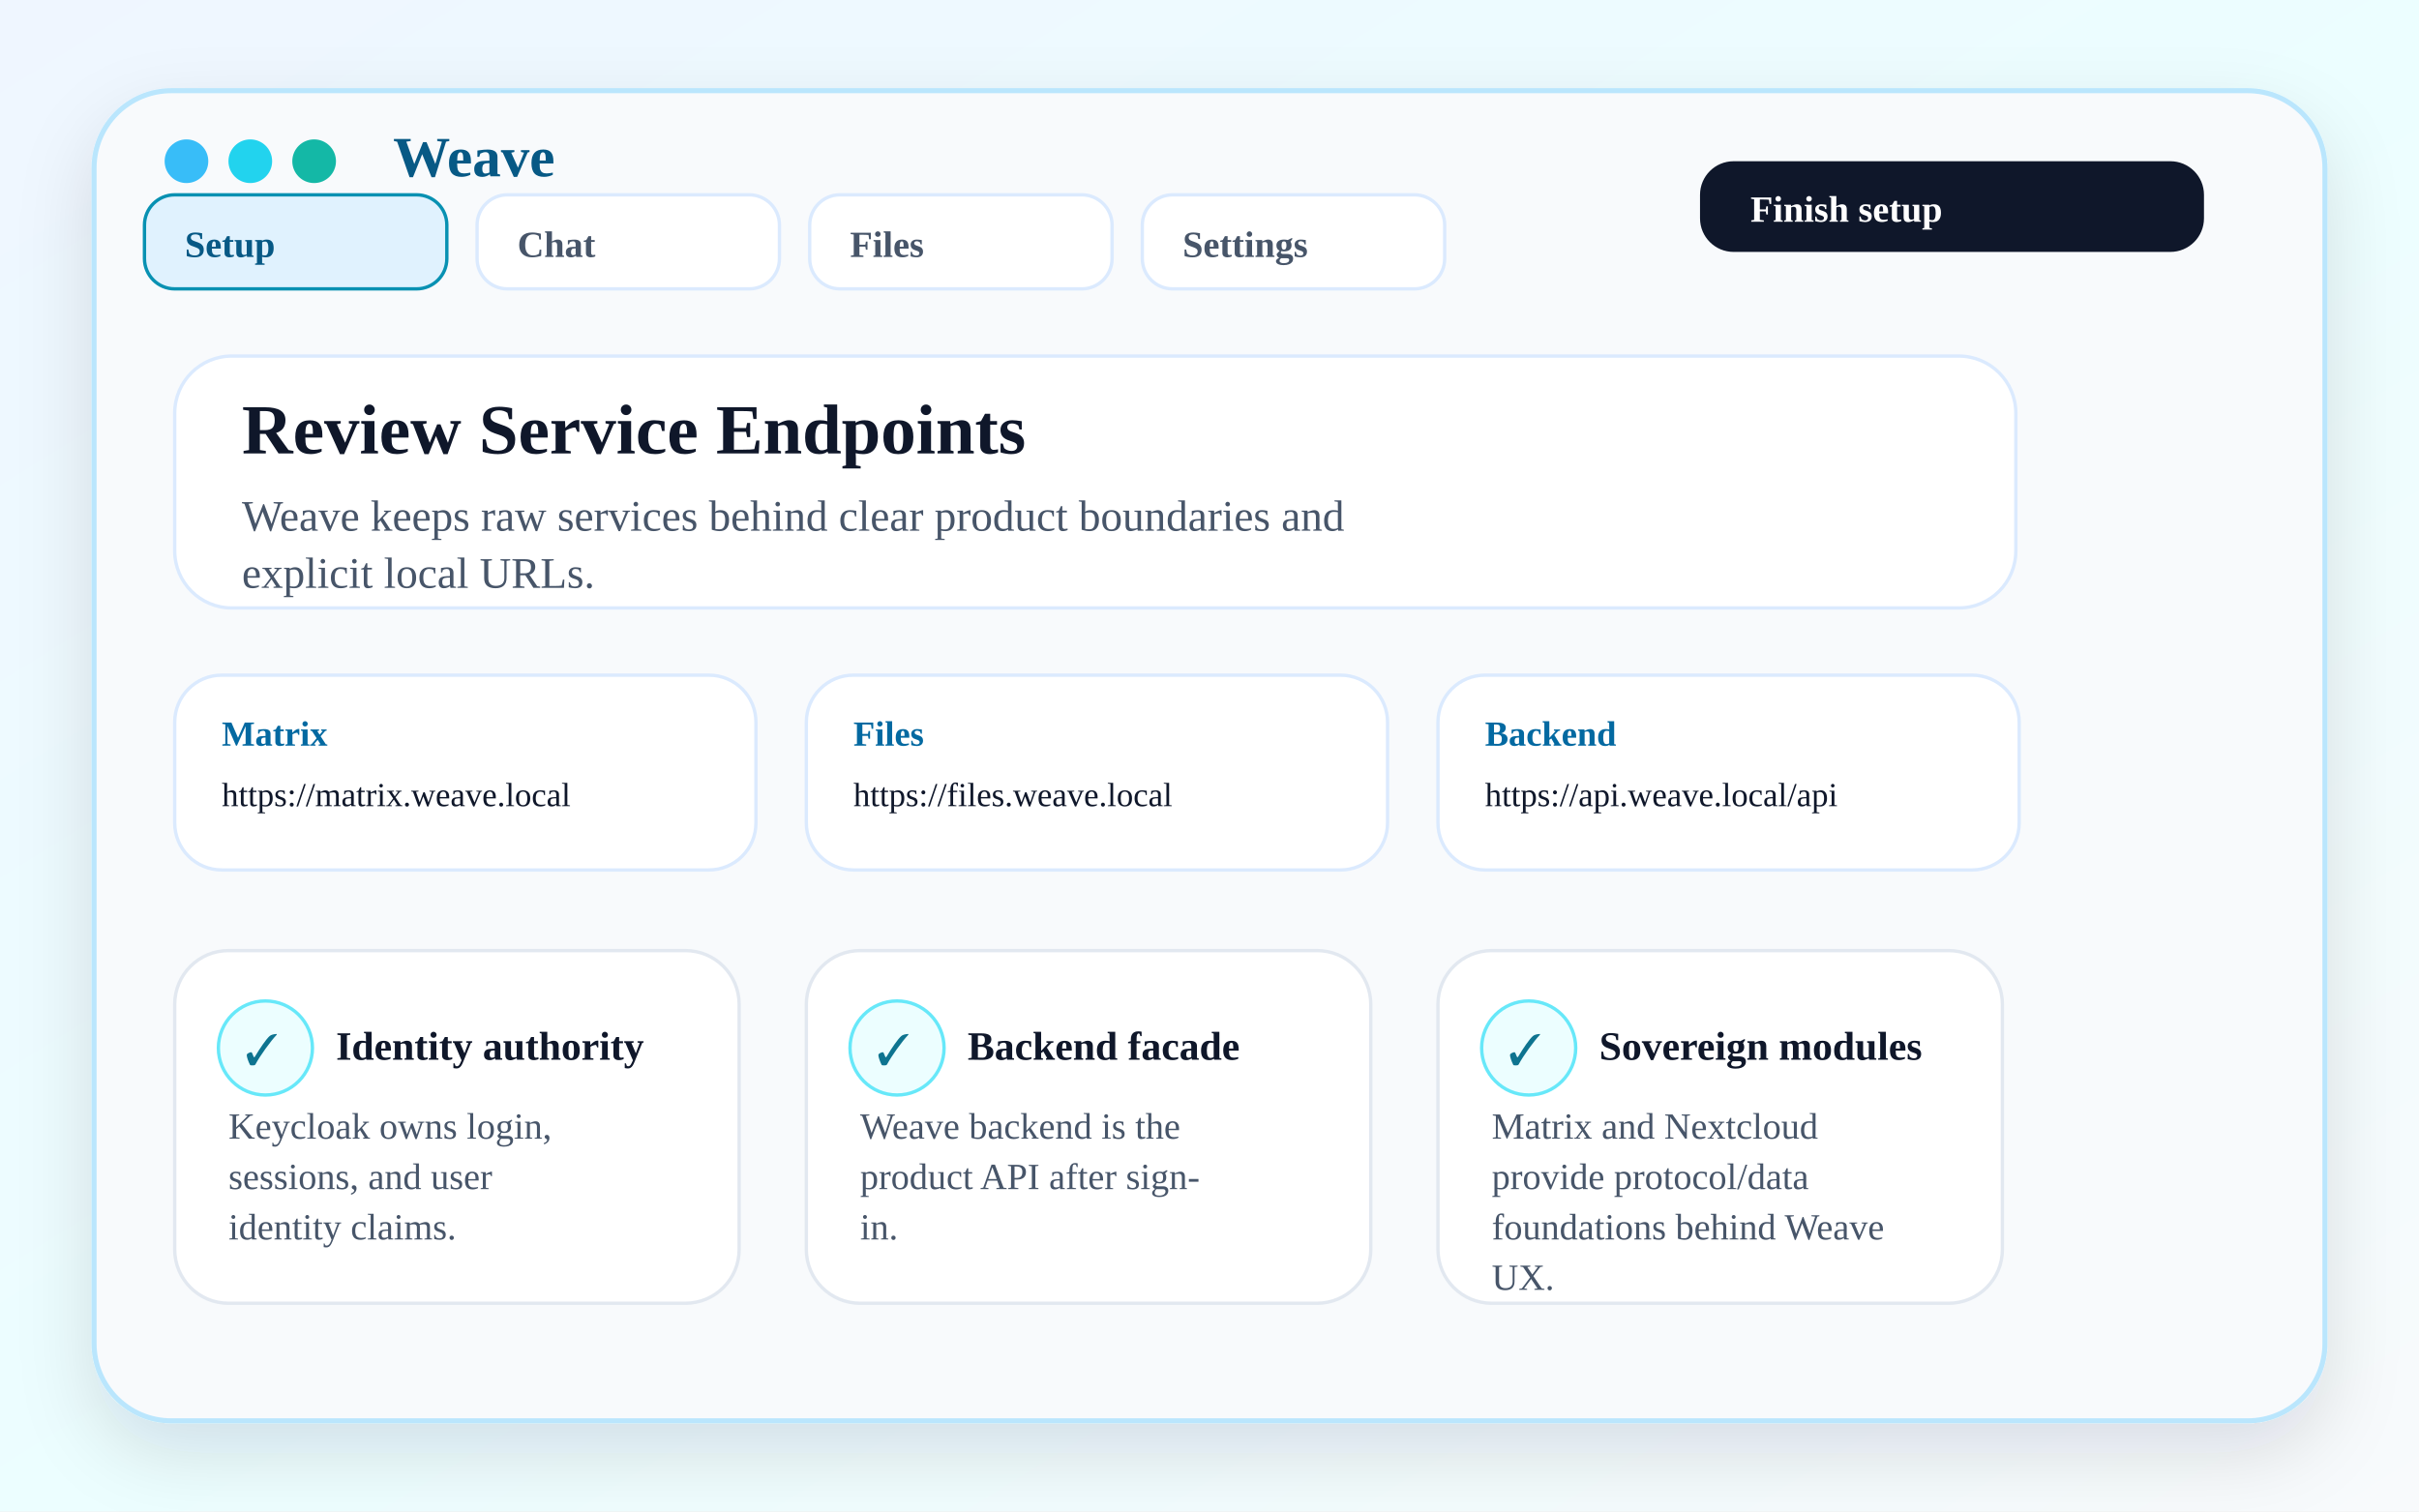
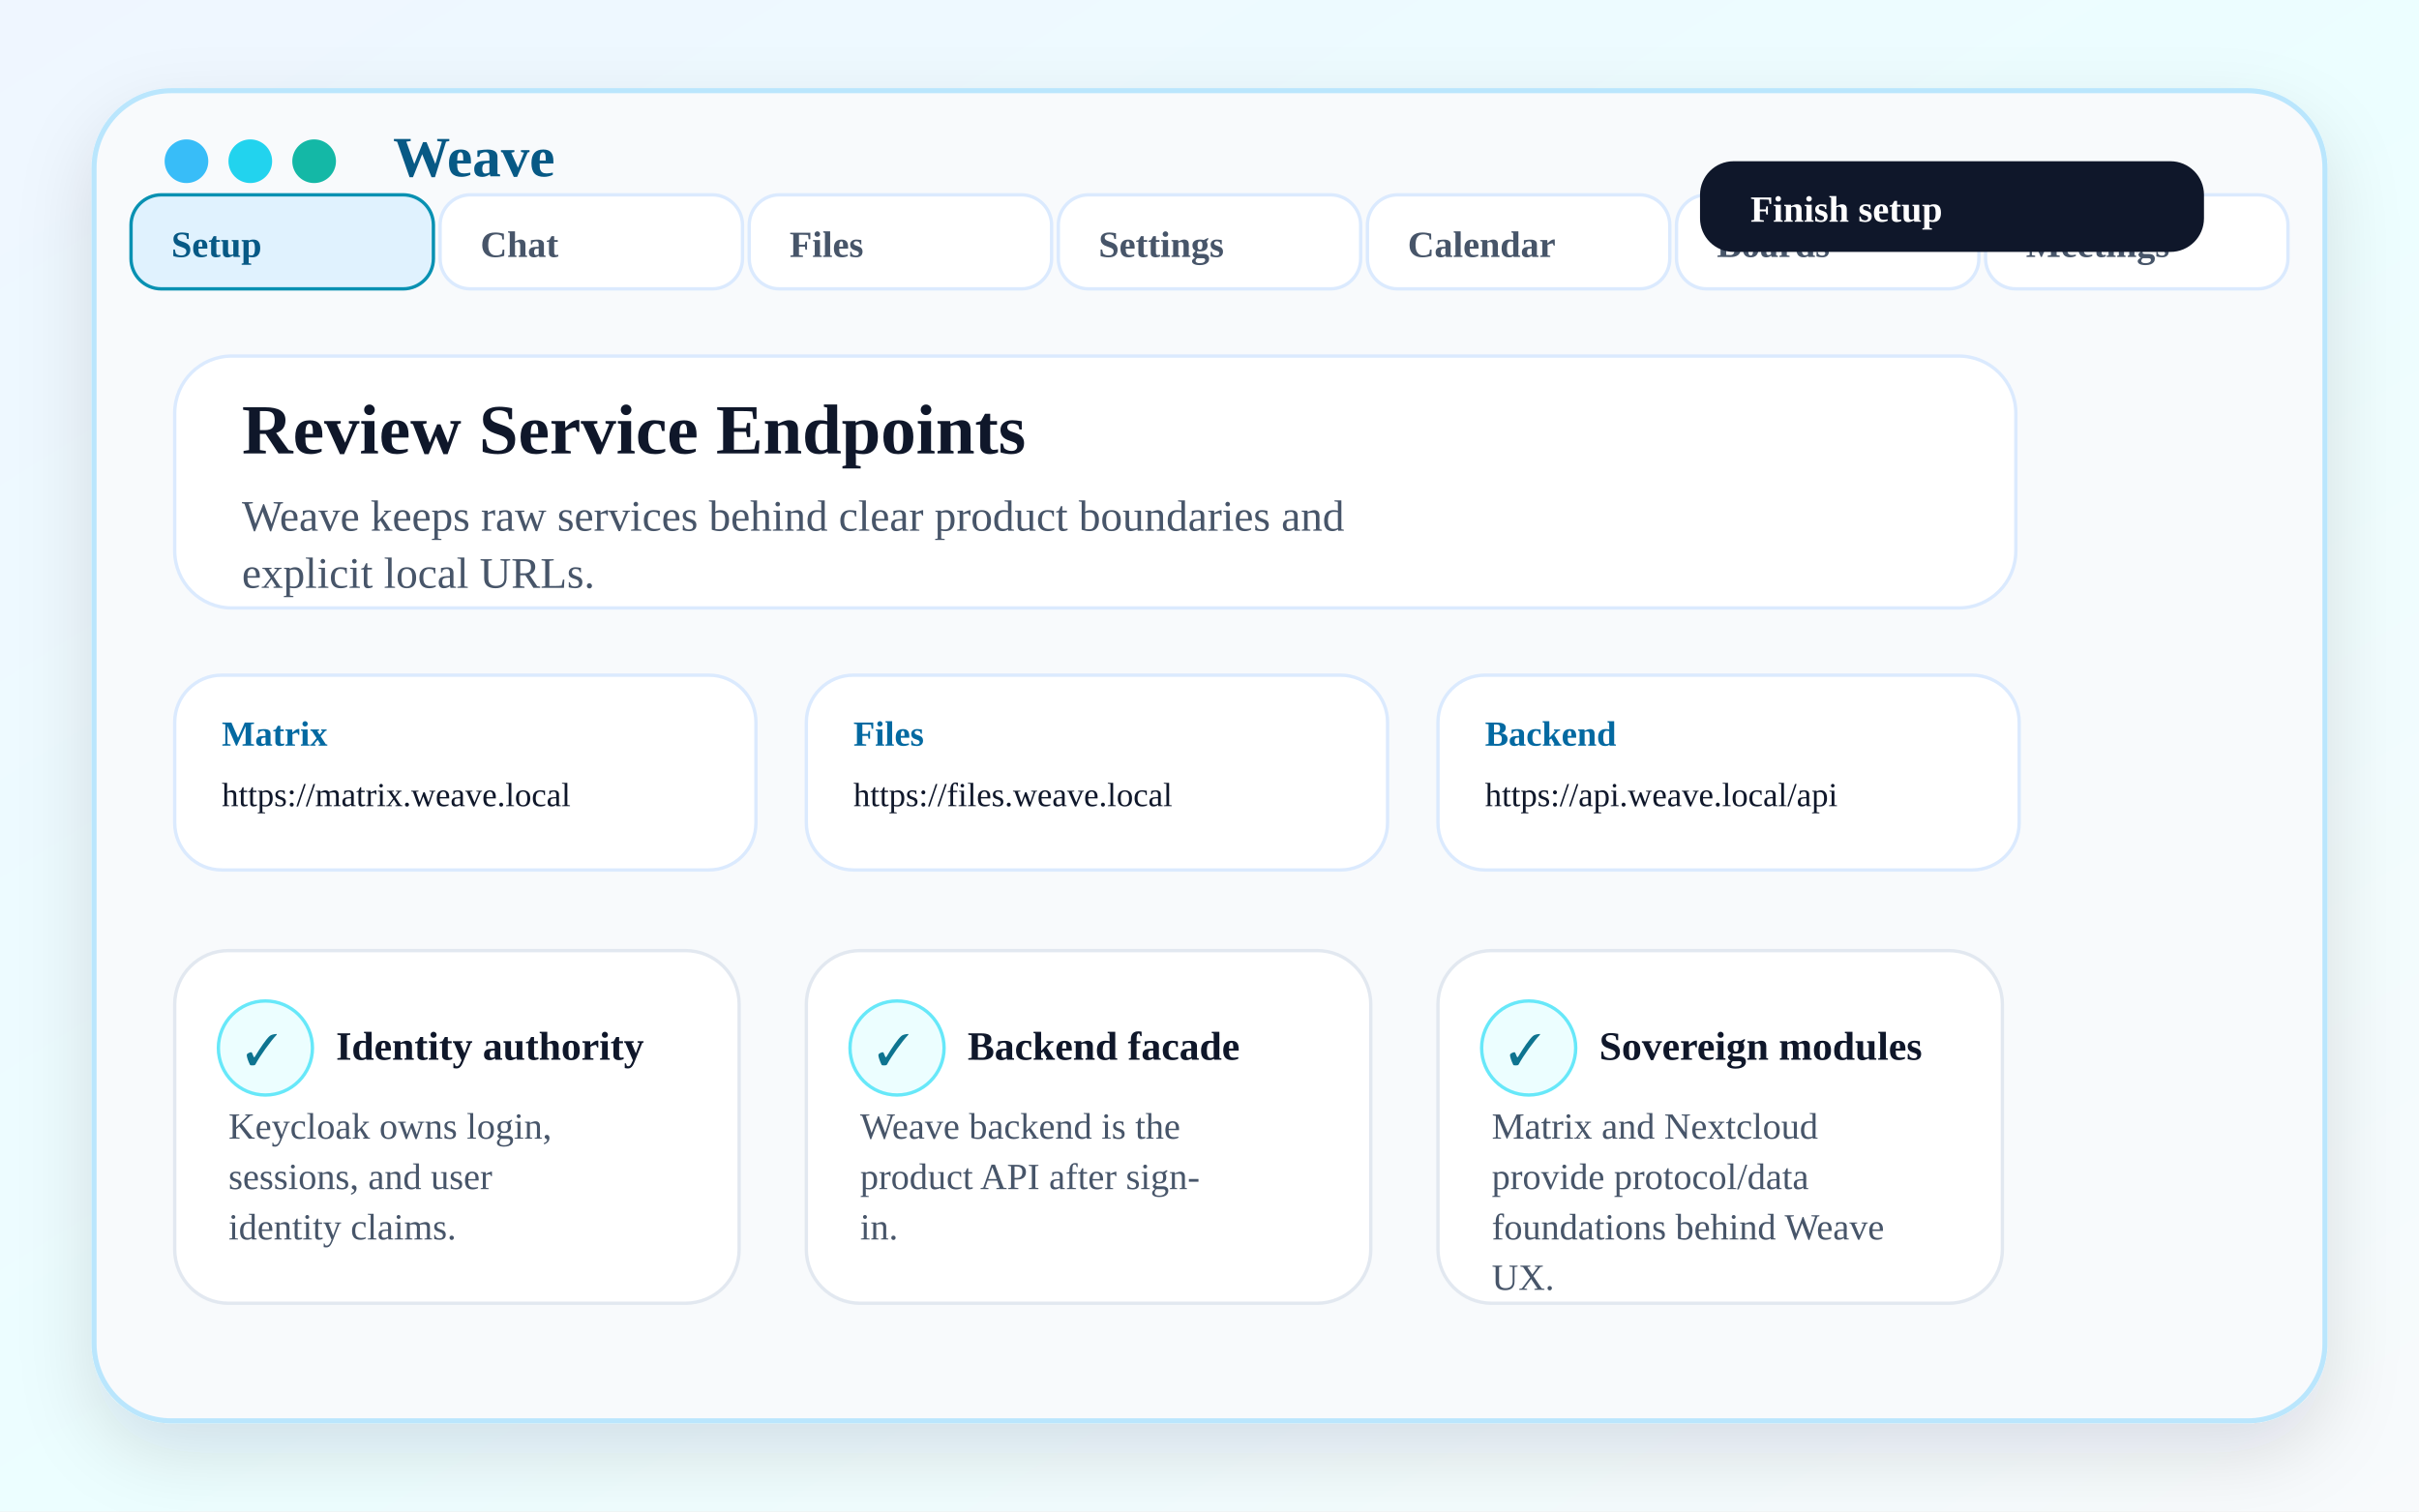
<svg xmlns="http://www.w3.org/2000/svg" width="1440" height="900" viewBox="0 0 1440 900" role="img" aria-labelledby="title desc">
  <defs>
    <linearGradient id="bg" x1="0" y1="0" x2="1" y2="1">
      <stop offset="0" stop-color="#eff6ff" />
      <stop offset="0.52" stop-color="#ecfeff" />
      <stop offset="1" stop-color="#f8fafc" />
    </linearGradient>
    <filter id="shadow" x="-10%" y="-10%" width="120%" height="130%">
      <feDropShadow dx="0" dy="18" stdDeviation="22" flood-color="#0f172a" flood-opacity="0.12" />
    </filter>
  </defs>
  <rect width="1440" height="900" fill="url(#bg)" />
  <rect x="56" y="54" width="1328" height="792" rx="46" fill="#f8fafc" stroke="#bae6fd" stroke-width="3" filter="url(#shadow)" />
  <circle cx="111" cy="96" r="13" fill="#38bdf8" />
  <circle cx="149" cy="96" r="13" fill="#22d3ee" />
  <circle cx="187" cy="96" r="13" fill="#14b8a6" />
  <text x="234" y="105" font-size="34" font-weight="900" fill="#075985">Weave</text>
-   <rect x="86" y="116" width="180" height="56" rx="18" fill="#e0f2fe" stroke="#0891b2" stroke-width="2" />
-   <text x="110" y="153" font-size="22" font-weight="700" fill="#075985">Setup</text>
-   <rect x="284" y="116" width="180" height="56" rx="18" fill="#ffffff" stroke="#dbeafe" stroke-width="2" />
-   <text x="308" y="153" font-size="22" font-weight="700" fill="#475569">Chat</text>
-   <rect x="482" y="116" width="180" height="56" rx="18" fill="#ffffff" stroke="#dbeafe" stroke-width="2" />
-   <text x="506" y="153" font-size="22" font-weight="700" fill="#475569">Files</text>
-   <rect x="680" y="116" width="180" height="56" rx="18" fill="#ffffff" stroke="#dbeafe" stroke-width="2" />
-   <text x="704" y="153" font-size="22" font-weight="700" fill="#475569">Settings</text>
+   <rect x="78" y="116" width="180" height="56" rx="18" fill="#e0f2fe" stroke="#0891b2" stroke-width="2" />
+   <text x="102" y="153" font-size="22" font-weight="700" fill="#075985">Setup</text>
+   <rect x="262" y="116" width="180" height="56" rx="18" fill="#ffffff" stroke="#dbeafe" stroke-width="2" />
+   <text x="286" y="153" font-size="22" font-weight="700" fill="#475569">Chat</text>
+   <rect x="446" y="116" width="180" height="56" rx="18" fill="#ffffff" stroke="#dbeafe" stroke-width="2" />
+   <text x="470" y="153" font-size="22" font-weight="700" fill="#475569">Files</text>
+   <rect x="630" y="116" width="180" height="56" rx="18" fill="#ffffff" stroke="#dbeafe" stroke-width="2" />
+   <text x="654" y="153" font-size="22" font-weight="700" fill="#475569">Settings</text>
+   <rect x="814" y="116" width="180" height="56" rx="18" fill="#ffffff" stroke="#dbeafe" stroke-width="2" />
+   <text x="838" y="153" font-size="22" font-weight="700" fill="#475569">Calendar</text>
+   <rect x="998" y="116" width="180" height="56" rx="18" fill="#ffffff" stroke="#dbeafe" stroke-width="2" />
+   <text x="1022" y="153" font-size="22" font-weight="700" fill="#475569">Boards</text>
+   <rect x="1182" y="116" width="180" height="56" rx="18" fill="#ffffff" stroke="#dbeafe" stroke-width="2" />
+   <text x="1206" y="153" font-size="22" font-weight="700" fill="#475569">Meetings</text>
  <rect x="104" y="212" width="1096" height="150" rx="34" fill="#ffffff" stroke="#dbeafe" stroke-width="2" />
  <text x="144" y="270" font-size="42" font-weight="900" fill="#0f172a">Review Service Endpoints</text>
  <text x="144" y="316" font-size="26" font-weight="400" fill="#475569">Weave keeps raw services behind clear product boundaries and</text>
  <text x="144" y="350" font-size="26" font-weight="400" fill="#475569">explicit local URLs.</text>
  <rect x="104" y="402" width="346" height="116" rx="28" fill="#ffffff" stroke="#dbeafe" stroke-width="2" />
  <text x="132" y="444" font-size="21" font-weight="700" fill="#0369a1">Matrix</text>
  <text x="132" y="480" font-size="20" font-weight="400" fill="#0f172a">https://matrix.weave.local</text>
  <rect x="480" y="402" width="346" height="116" rx="28" fill="#ffffff" stroke="#dbeafe" stroke-width="2" />
  <text x="508" y="444" font-size="21" font-weight="700" fill="#0369a1">Files</text>
  <text x="508" y="480" font-size="20" font-weight="400" fill="#0f172a">https://files.weave.local</text>
  <rect x="856" y="402" width="346" height="116" rx="28" fill="#ffffff" stroke="#dbeafe" stroke-width="2" />
  <text x="884" y="444" font-size="21" font-weight="700" fill="#0369a1">Backend</text>
  <text x="884" y="480" font-size="20" font-weight="400" fill="#0f172a">https://api.weave.local/api</text>
  <rect x="104" y="566" width="336" height="210" rx="32" fill="#ffffff" stroke="#e2e8f0" stroke-width="2" />
  <circle cx="158" cy="624" r="28" fill="#ecfeff" stroke="#67e8f9" stroke-width="2" />
  <text x="146" y="634" font-size="26" font-weight="800" fill="#0e7490">✓</text>
  <text x="200" y="631" font-size="24" font-weight="800" fill="#0f172a">Identity authority</text>
  <text x="136" y="678" font-size="22" font-weight="400" fill="#475569">Keycloak owns login,</text>
  <text x="136" y="708" font-size="22" font-weight="400" fill="#475569">sessions, and user</text>
  <text x="136" y="738" font-size="22" font-weight="400" fill="#475569">identity claims.</text>
  <rect x="480" y="566" width="336" height="210" rx="32" fill="#ffffff" stroke="#e2e8f0" stroke-width="2" />
  <circle cx="534" cy="624" r="28" fill="#ecfeff" stroke="#67e8f9" stroke-width="2" />
  <text x="522" y="634" font-size="26" font-weight="800" fill="#0e7490">✓</text>
  <text x="576" y="631" font-size="24" font-weight="800" fill="#0f172a">Backend facade</text>
  <text x="512" y="678" font-size="22" font-weight="400" fill="#475569">Weave backend is the</text>
  <text x="512" y="708" font-size="22" font-weight="400" fill="#475569">product API after sign-</text>
  <text x="512" y="738" font-size="22" font-weight="400" fill="#475569">in.</text>
  <rect x="856" y="566" width="336" height="210" rx="32" fill="#ffffff" stroke="#e2e8f0" stroke-width="2" />
  <circle cx="910" cy="624" r="28" fill="#ecfeff" stroke="#67e8f9" stroke-width="2" />
  <text x="898" y="634" font-size="26" font-weight="800" fill="#0e7490">✓</text>
  <text x="952" y="631" font-size="24" font-weight="800" fill="#0f172a">Sovereign modules</text>
  <text x="888" y="678" font-size="22" font-weight="400" fill="#475569">Matrix and Nextcloud</text>
  <text x="888" y="708" font-size="22" font-weight="400" fill="#475569">provide protocol/data</text>
  <text x="888" y="738" font-size="22" font-weight="400" fill="#475569">foundations behind Weave</text>
  <text x="888" y="768" font-size="22" font-weight="400" fill="#475569">UX.</text>
  <rect x="1012" y="96" width="300" height="54" rx="20" fill="#0f172a" />
  <text x="1042" y="132" font-size="22" font-weight="800" fill="#ffffff">Finish setup</text>
</svg>
